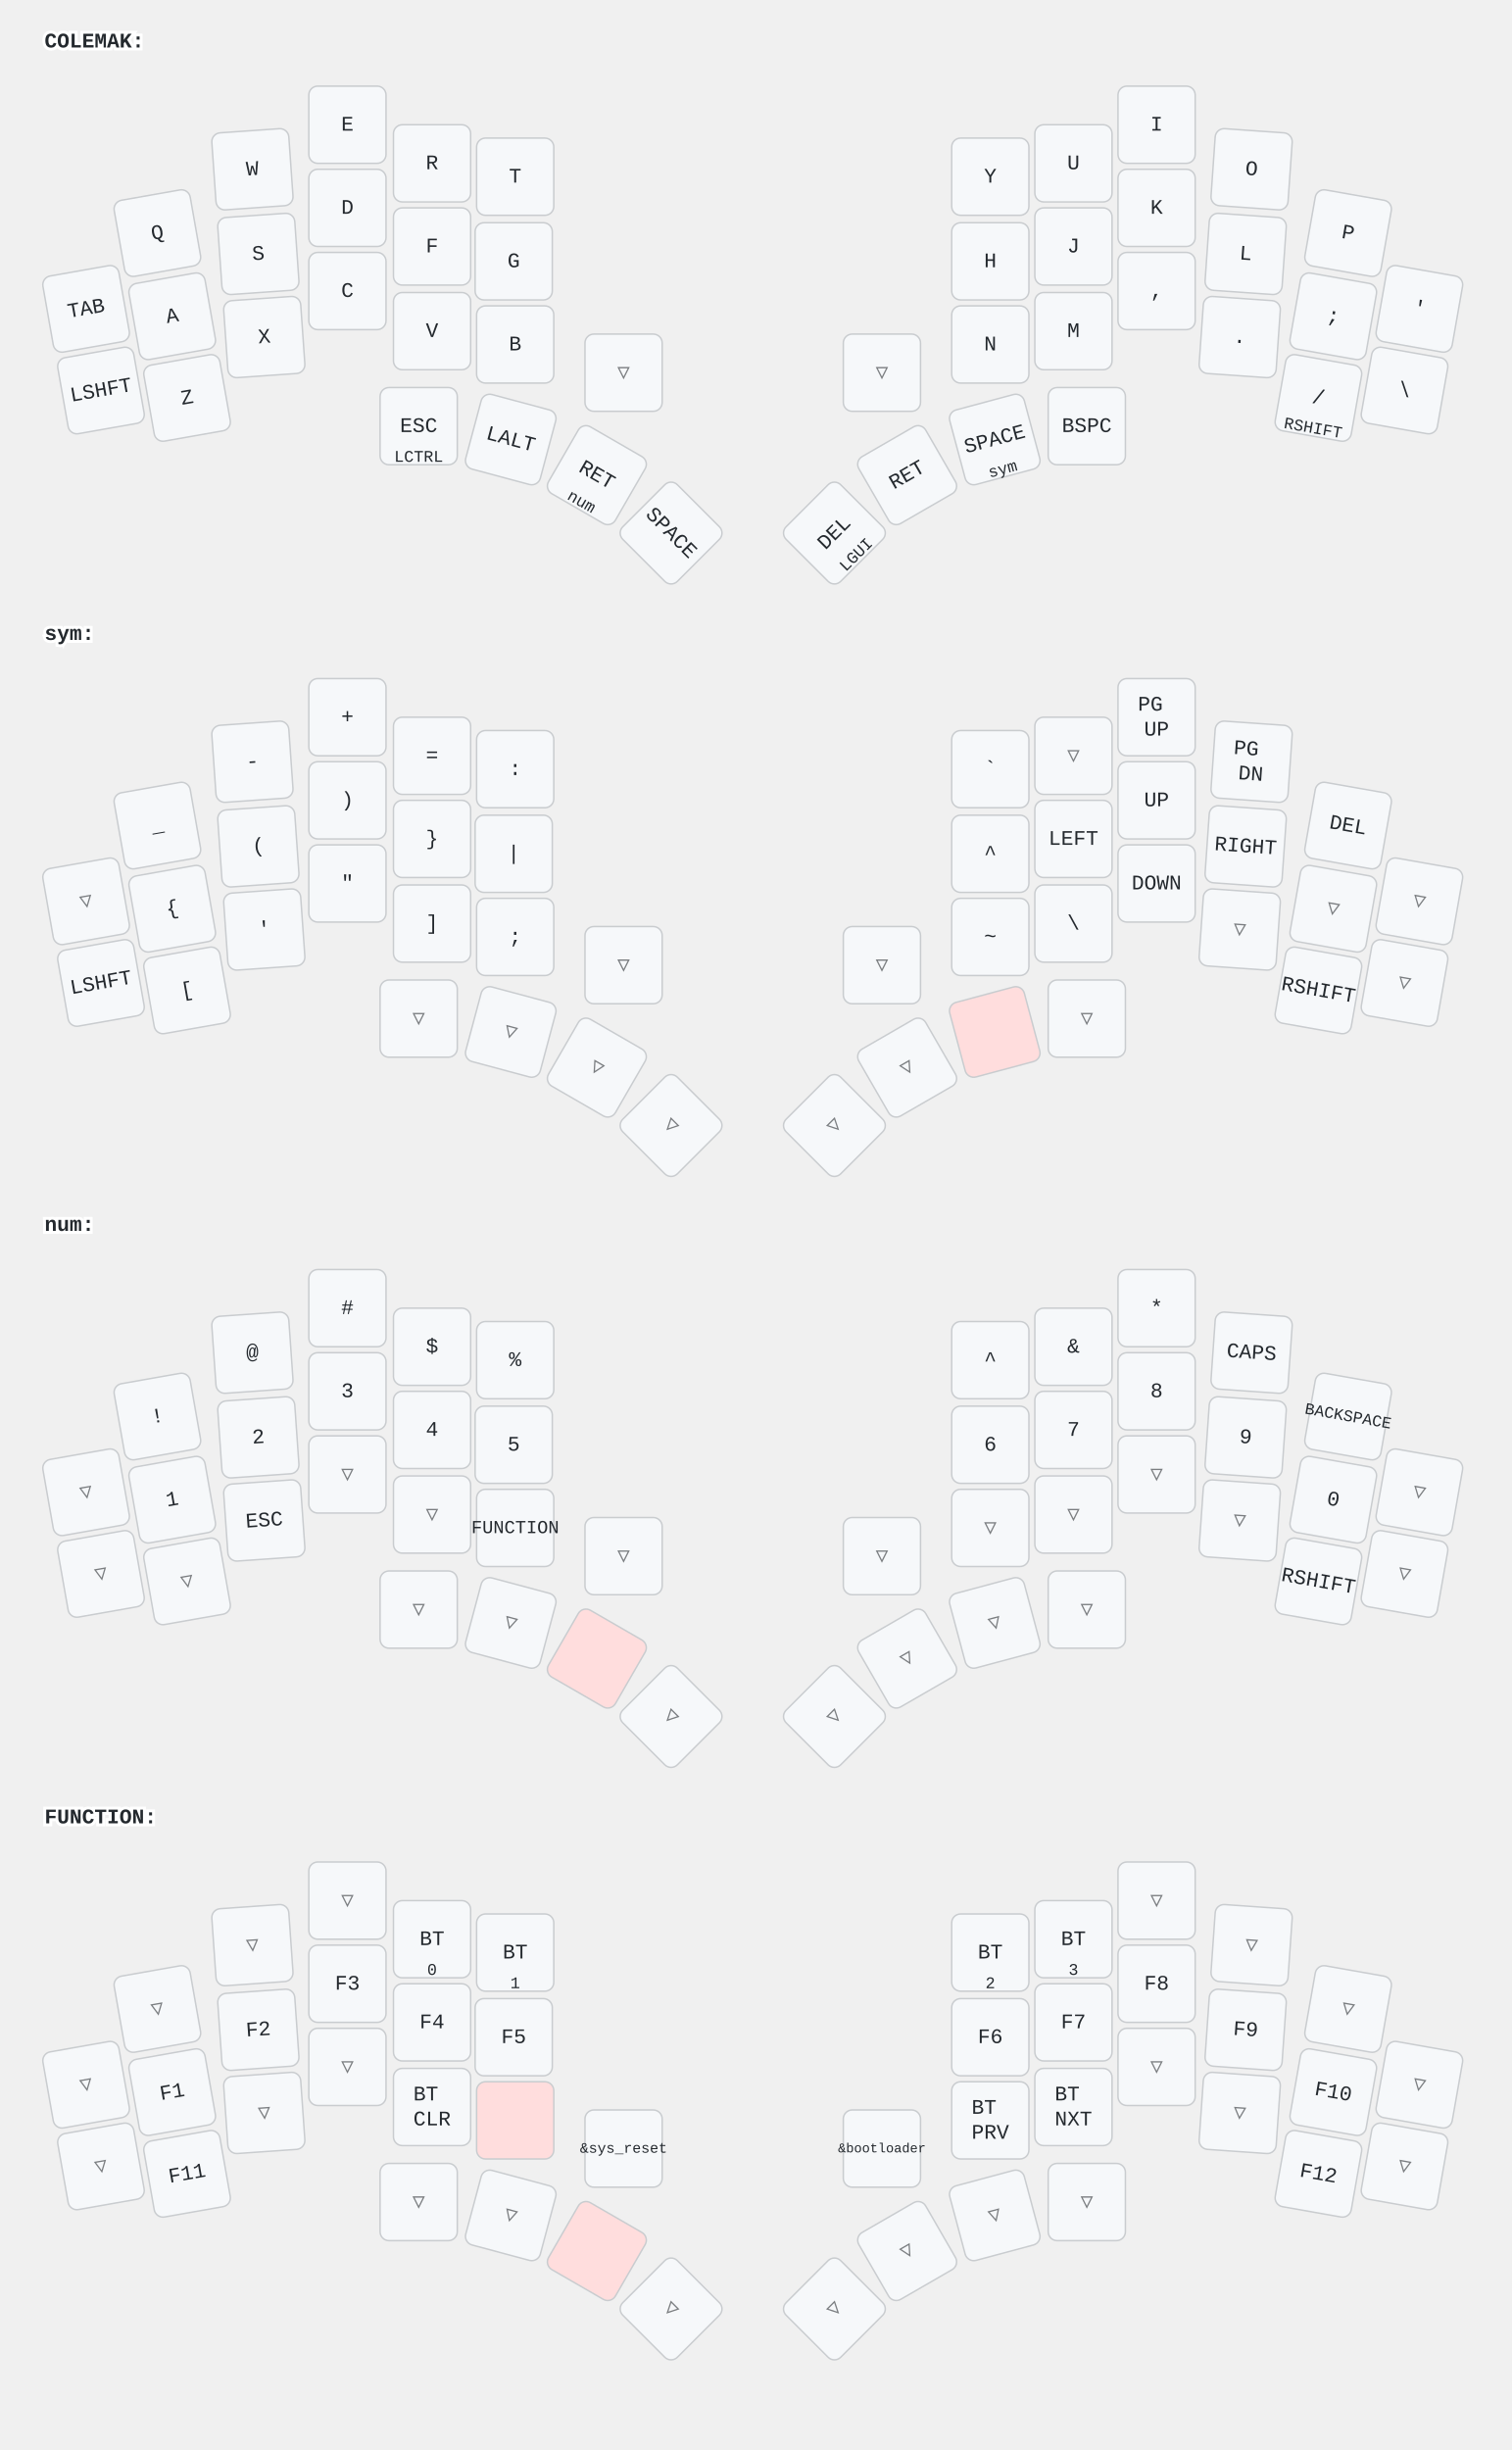
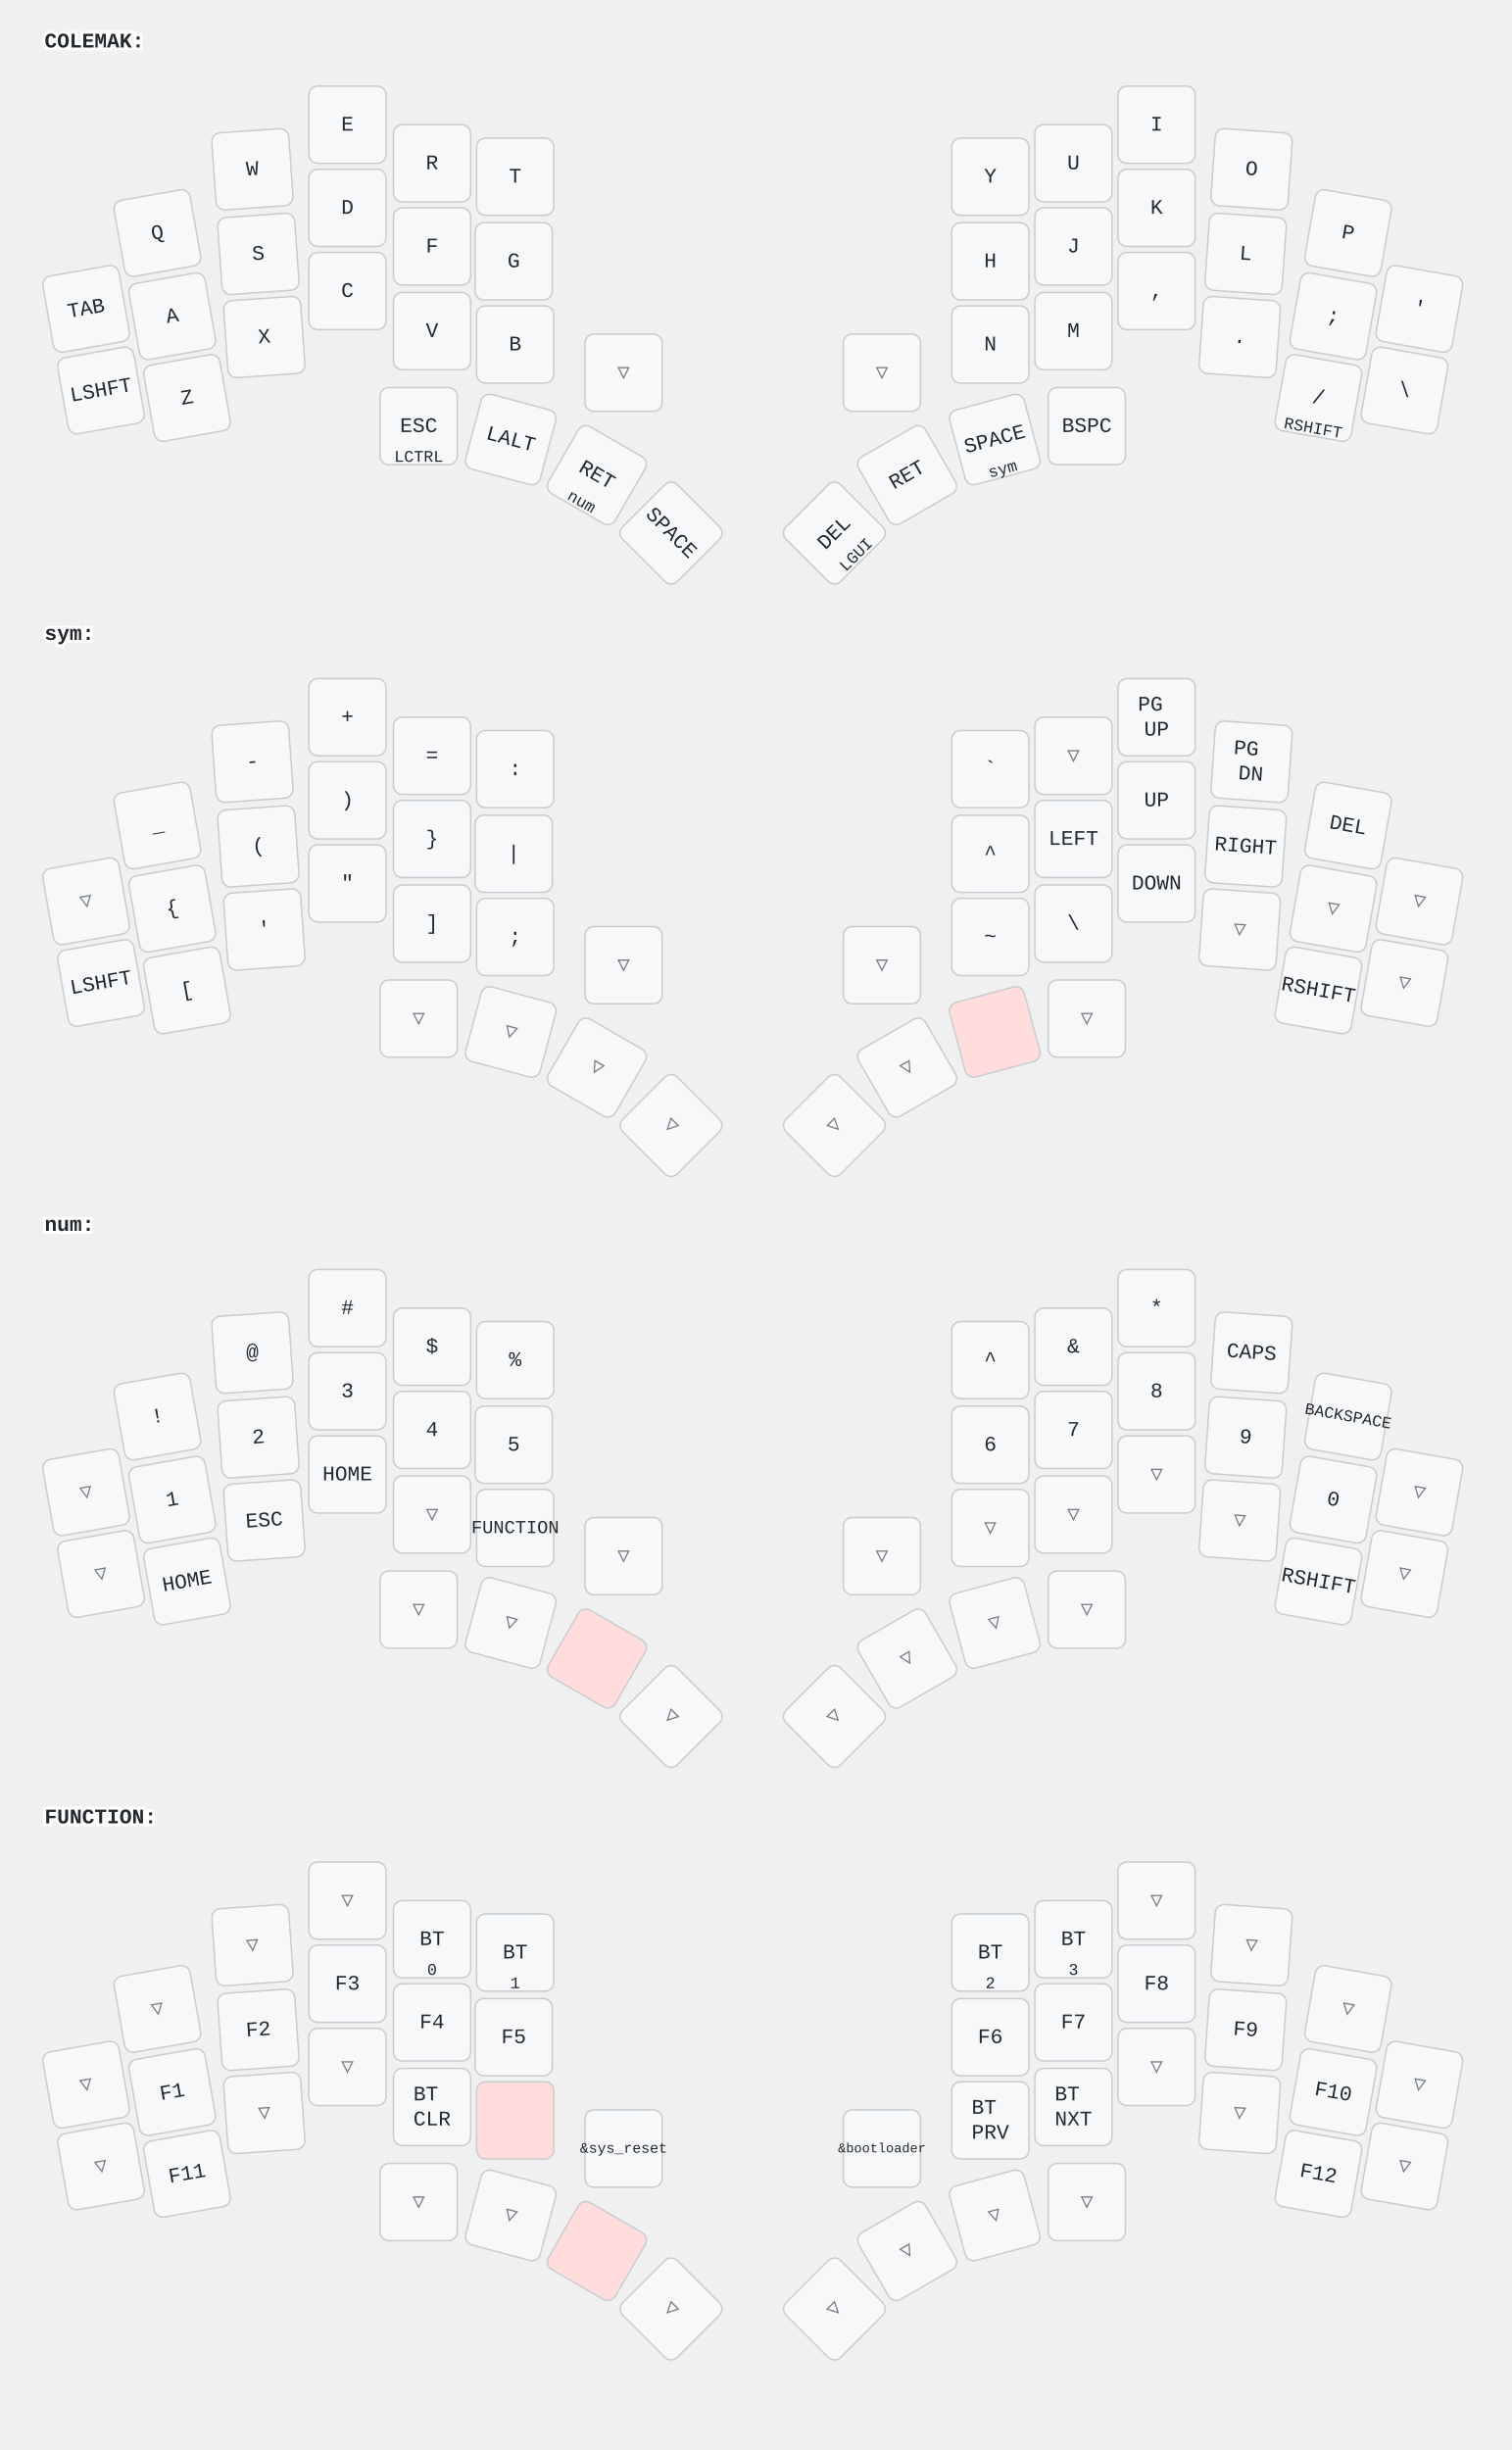
<svg xmlns="http://www.w3.org/2000/svg" width="1018" height="1650" viewBox="0 0 1018 1650" class="keymap">
  <style>/* inherit to force styles through use tags */
svg path {
    fill: inherit;
}

/* font and background color specifications */
svg.keymap {
    font-family: SFMono-Regular,Consolas,Liberation Mono,Menlo,monospace;
    font-size: 14px;
    font-kerning: normal;
    text-rendering: optimizeLegibility;
    fill: #24292e;
}

/* default key styling */
rect.key {
    fill: #f6f8fa;
}

rect.key, rect.combo {
    stroke: #c9cccf;
    stroke-width: 1;
}

/* default key side styling, only used is draw_key_sides is set */
rect.side {
    filter: brightness(90%);
}

/* color accent for combo boxes */
rect.combo, rect.combo-separate {
    fill: #cdf;
}

/* color accent for held keys */
rect.held, rect.combo.held {
    fill: #fdd;
}

/* color accent for ghost (optional) keys */
rect.ghost, rect.combo.ghost {
    stroke-dasharray: 4, 4;
    stroke-width: 2;
}

text {
    text-anchor: middle;
    dominant-baseline: middle;
}

/* styling for layer labels */
text.label {
    font-weight: bold;
    text-anchor: start;
    stroke: white;
    stroke-width: 4;
    paint-order: stroke;
}

/* styling for optional footer */
text.footer {
    text-anchor: end;
    dominant-baseline: auto;
    stroke: white;
    stroke-width: 4;
    paint-order: stroke;
}

/* styling for combo tap, and key hold/shifted label text */
text.combo, text.hold, text.shifted {
    font-size: 11px;
}

text.hold {
    text-anchor: middle;
    dominant-baseline: auto;
}

text.shifted {
    text-anchor: middle;
    dominant-baseline: hanging;
}

/* styling for hold/shifted label text in combo box */
text.combo.hold, text.combo.shifted {
    font-size: 8px;
}

/* lighter symbol for transparent keys */
text.trans {
    fill: #7b7e81;
}

/* styling for combo dendrons */
path.combo {
    stroke-width: 1;
    stroke: gray;
    fill: none;
}

/* Start Tabler Icons Cleanup */
/* cannot use height/width with glyphs */
.icon-tabler &gt; path {
    fill: inherit;
    stroke: inherit;
    stroke-width: 2;
}
/* hide tabler's default box */
.icon-tabler &gt; path[stroke="none"][fill="none"] {
    visibility: hidden;
}
/* End Tabler Icons Cleanup */
</style>
  <g transform="translate(30, 0)" class="layer-COLEMAK">
    <text x="0" y="28" class="label">COLEMAK:</text>
    <g transform="translate(0, 56)">
      <g transform="translate(76, 101) rotate(-10.0)" class="key keypos-0">
        <rect rx="6" ry="6" x="-26" y="-26" width="52" height="52" class="key" />
        <text x="0" y="0" class="key tap">Q</text>
      </g>
      <g transform="translate(140, 58) rotate(-4.0)" class="key keypos-1">
        <rect rx="6" ry="6" x="-26" y="-26" width="52" height="52" class="key" />
        <text x="0" y="0" class="key tap">W</text>
      </g>
      <g transform="translate(204, 28)" class="key keypos-2">
        <rect rx="6" ry="6" x="-26" y="-26" width="52" height="52" class="key" />
        <text x="0" y="0" class="key tap">E</text>
      </g>
      <g transform="translate(261, 54)" class="key keypos-3">
        <rect rx="6" ry="6" x="-26" y="-26" width="52" height="52" class="key" />
        <text x="0" y="0" class="key tap">R</text>
      </g>
      <g transform="translate(317, 63)" class="key keypos-4">
        <rect rx="6" ry="6" x="-26" y="-26" width="52" height="52" class="key" />
        <text x="0" y="0" class="key tap">T</text>
      </g>
      <g transform="translate(637, 63)" class="key keypos-5">
        <rect rx="6" ry="6" x="-26" y="-26" width="52" height="52" class="key" />
        <text x="0" y="0" class="key tap">Y</text>
      </g>
      <g transform="translate(693, 54)" class="key keypos-6">
        <rect rx="6" ry="6" x="-26" y="-26" width="52" height="52" class="key" />
        <text x="0" y="0" class="key tap">U</text>
      </g>
      <g transform="translate(749, 28)" class="key keypos-7">
        <rect rx="6" ry="6" x="-26" y="-26" width="52" height="52" class="key" />
        <text x="0" y="0" class="key tap">I</text>
      </g>
      <g transform="translate(813, 58) rotate(4.0)" class="key keypos-8">
        <rect rx="6" ry="6" x="-26" y="-26" width="52" height="52" class="key" />
        <text x="0" y="0" class="key tap">O</text>
      </g>
      <g transform="translate(878, 101) rotate(10.0)" class="key keypos-9">
        <rect rx="6" ry="6" x="-26" y="-26" width="52" height="52" class="key" />
        <text x="0" y="0" class="key tap">P</text>
      </g>
      <g transform="translate(28, 152) rotate(-10.0)" class="key keypos-10">
        <rect rx="6" ry="6" x="-26" y="-26" width="52" height="52" class="key" />
        <text x="0" y="0" class="key tap">TAB</text>
      </g>
      <g transform="translate(86, 157) rotate(-10.0)" class="key keypos-11">
        <rect rx="6" ry="6" x="-26" y="-26" width="52" height="52" class="key" />
        <text x="0" y="0" class="key tap">A</text>
      </g>
      <g transform="translate(144, 115) rotate(-4.0)" class="key keypos-12">
        <rect rx="6" ry="6" x="-26" y="-26" width="52" height="52" class="key" />
        <text x="0" y="0" class="key tap">S</text>
      </g>
      <g transform="translate(204, 84)" class="key keypos-13">
        <rect rx="6" ry="6" x="-26" y="-26" width="52" height="52" class="key" />
        <text x="0" y="0" class="key tap">D</text>
      </g>
      <g transform="translate(261, 110)" class="key keypos-14">
        <rect rx="6" ry="6" x="-26" y="-26" width="52" height="52" class="key" />
        <text x="0" y="0" class="key tap">F</text>
      </g>
      <g transform="translate(316, 120)" class="key keypos-15">
        <rect rx="6" ry="6" x="-26" y="-26" width="52" height="52" class="key" />
        <text x="0" y="0" class="key tap">G</text>
      </g>
      <g transform="translate(637, 120)" class="key keypos-16">
        <rect rx="6" ry="6" x="-26" y="-26" width="52" height="52" class="key" />
        <text x="0" y="0" class="key tap">H</text>
      </g>
      <g transform="translate(693, 110)" class="key keypos-17">
        <rect rx="6" ry="6" x="-26" y="-26" width="52" height="52" class="key" />
        <text x="0" y="0" class="key tap">J</text>
      </g>
      <g transform="translate(749, 84)" class="key keypos-18">
        <rect rx="6" ry="6" x="-26" y="-26" width="52" height="52" class="key" />
        <text x="0" y="0" class="key tap">K</text>
      </g>
      <g transform="translate(809, 115) rotate(4.0)" class="key keypos-19">
        <rect rx="6" ry="6" x="-26" y="-26" width="52" height="52" class="key" />
        <text x="0" y="0" class="key tap">L</text>
      </g>
      <g transform="translate(868, 157) rotate(10.0)" class="key keypos-20">
        <rect rx="6" ry="6" x="-26" y="-26" width="52" height="52" class="key" />
        <text x="0" y="0" class="key tap">;</text>
      </g>
      <g transform="translate(926, 152) rotate(10.0)" class="key keypos-21">
        <rect rx="6" ry="6" x="-26" y="-26" width="52" height="52" class="key" />
        <text x="0" y="0" class="key tap">'</text>
      </g>
      <g transform="translate(38, 207) rotate(-10.0)" class="key keypos-22">
        <rect rx="6" ry="6" x="-26" y="-26" width="52" height="52" class="key" />
        <text x="0" y="0" class="key tap">LSHFT</text>
      </g>
      <g transform="translate(96, 212) rotate(-10.0)" class="key keypos-23">
        <rect rx="6" ry="6" x="-26" y="-26" width="52" height="52" class="key" />
        <text x="0" y="0" class="key tap">Z</text>
      </g>
      <g transform="translate(148, 171) rotate(-4.0)" class="key keypos-24">
        <rect rx="6" ry="6" x="-26" y="-26" width="52" height="52" class="key" />
        <text x="0" y="0" class="key tap">X</text>
      </g>
      <g transform="translate(204, 140)" class="key keypos-25">
        <rect rx="6" ry="6" x="-26" y="-26" width="52" height="52" class="key" />
        <text x="0" y="0" class="key tap">C</text>
      </g>
      <g transform="translate(261, 167)" class="key keypos-26">
        <rect rx="6" ry="6" x="-26" y="-26" width="52" height="52" class="key" />
        <text x="0" y="0" class="key tap">V</text>
      </g>
      <g transform="translate(317, 176)" class="key keypos-27">
        <rect rx="6" ry="6" x="-26" y="-26" width="52" height="52" class="key" />
        <text x="0" y="0" class="key tap">B</text>
      </g>
      <g transform="translate(390, 195)" class="key trans keypos-28">
        <rect rx="6" ry="6" x="-26" y="-26" width="52" height="52" class="key trans" />
        <text x="0" y="0" class="key trans tap">▽</text>
      </g>
      <g transform="translate(564, 195)" class="key trans keypos-29">
        <rect rx="6" ry="6" x="-26" y="-26" width="52" height="52" class="key trans" />
        <text x="0" y="0" class="key trans tap">▽</text>
      </g>
      <g transform="translate(637, 176)" class="key keypos-30">
        <rect rx="6" ry="6" x="-26" y="-26" width="52" height="52" class="key" />
        <text x="0" y="0" class="key tap">N</text>
      </g>
      <g transform="translate(693, 167)" class="key keypos-31">
        <rect rx="6" ry="6" x="-26" y="-26" width="52" height="52" class="key" />
        <text x="0" y="0" class="key tap">M</text>
      </g>
      <g transform="translate(749, 140)" class="key keypos-32">
        <rect rx="6" ry="6" x="-26" y="-26" width="52" height="52" class="key" />
        <text x="0" y="0" class="key tap">,</text>
      </g>
      <g transform="translate(805, 171) rotate(4.0)" class="key keypos-33">
        <rect rx="6" ry="6" x="-26" y="-26" width="52" height="52" class="key" />
        <text x="0" y="0" class="key tap">.</text>
      </g>
      <g transform="translate(858, 212) rotate(10.0)" class="key keypos-34">
        <rect rx="6" ry="6" x="-26" y="-26" width="52" height="52" class="key" />
        <text x="0" y="0" class="key tap">/</text>
        <text x="0" y="24" class="key hold">RSHIFT</text>
      </g>
      <g transform="translate(916, 207) rotate(10.0)" class="key keypos-35">
        <rect rx="6" ry="6" x="-26" y="-26" width="52" height="52" class="key" />
        <text x="0" y="0" class="key tap">\</text>
      </g>
      <g transform="translate(252, 231)" class="key keypos-36">
        <rect rx="6" ry="6" x="-26" y="-26" width="52" height="52" class="key" />
        <text x="0" y="0" class="key tap">ESC</text>
        <text x="0" y="24" class="key hold">LCTRL</text>
      </g>
      <g transform="translate(314, 240) rotate(15.0)" class="key keypos-37">
        <rect rx="6" ry="6" x="-26" y="-26" width="52" height="52" class="key" />
        <text x="0" y="0" class="key tap">LALT</text>
      </g>
      <g transform="translate(372, 264) rotate(30.0)" class="key keypos-38">
        <rect rx="6" ry="6" x="-26" y="-26" width="52" height="52" class="key" />
        <text x="0" y="0" class="key tap">RET</text>
        <text x="0" y="24" class="key hold">num</text>
      </g>
      <g transform="translate(422, 303) rotate(45.0)" class="key keypos-39">
        <rect rx="6" ry="6" x="-26" y="-26" width="52" height="52" class="key" />
        <text x="0" y="0" class="key tap">SPACE</text>
      </g>
      <g transform="translate(532, 303) rotate(-45.0)" class="key keypos-40">
        <rect rx="6" ry="6" x="-26" y="-26" width="52" height="52" class="key" />
        <text x="0" y="0" class="key tap">DEL</text>
        <text x="0" y="24" class="key hold">LGUI</text>
      </g>
      <g transform="translate(581, 264) rotate(-30.0)" class="key keypos-41">
        <rect rx="6" ry="6" x="-26" y="-26" width="52" height="52" class="key" />
        <text x="0" y="0" class="key tap">RET</text>
      </g>
      <g transform="translate(640, 240) rotate(-15.0)" class="key keypos-42">
        <rect rx="6" ry="6" x="-26" y="-26" width="52" height="52" class="key" />
        <text x="0" y="0" class="key tap">SPACE</text>
        <text x="0" y="24" class="key hold">sym</text>
      </g>
      <g transform="translate(702, 231)" class="key keypos-43">
        <rect rx="6" ry="6" x="-26" y="-26" width="52" height="52" class="key" />
        <text x="0" y="0" class="key tap">BSPC</text>
      </g>
    </g>
  </g>
  <g transform="translate(30, 399)" class="layer-sym">
    <text x="0" y="28" class="label">sym:</text>
    <g transform="translate(0, 56)">
      <g transform="translate(76, 101) rotate(-10.0)" class="key keypos-0">
        <rect rx="6" ry="6" x="-26" y="-26" width="52" height="52" class="key" />
        <text x="0" y="0" class="key tap">_</text>
      </g>
      <g transform="translate(140, 58) rotate(-4.0)" class="key keypos-1">
        <rect rx="6" ry="6" x="-26" y="-26" width="52" height="52" class="key" />
        <text x="0" y="0" class="key tap">-</text>
      </g>
      <g transform="translate(204, 28)" class="key keypos-2">
        <rect rx="6" ry="6" x="-26" y="-26" width="52" height="52" class="key" />
        <text x="0" y="0" class="key tap">+</text>
      </g>
      <g transform="translate(261, 54)" class="key keypos-3">
        <rect rx="6" ry="6" x="-26" y="-26" width="52" height="52" class="key" />
        <text x="0" y="0" class="key tap">=</text>
      </g>
      <g transform="translate(317, 63)" class="key keypos-4">
        <rect rx="6" ry="6" x="-26" y="-26" width="52" height="52" class="key" />
        <text x="0" y="0" class="key tap">:</text>
      </g>
      <g transform="translate(637, 63)" class="key keypos-5">
        <rect rx="6" ry="6" x="-26" y="-26" width="52" height="52" class="key" />
        <text x="0" y="0" class="key tap">`</text>
      </g>
      <g transform="translate(693, 54)" class="key trans keypos-6">
        <rect rx="6" ry="6" x="-26" y="-26" width="52" height="52" class="key trans" />
        <text x="0" y="0" class="key trans tap">▽</text>
      </g>
      <g transform="translate(749, 28)" class="key keypos-7">
        <rect rx="6" ry="6" x="-26" y="-26" width="52" height="52" class="key" />
        <text x="0" y="0" class="key tap">
          <tspan x="0" dy="-0.6em">PG</tspan>
          <tspan x="0" dy="1.2em">UP</tspan>
        </text>
      </g>
      <g transform="translate(813, 58) rotate(4.0)" class="key keypos-8">
        <rect rx="6" ry="6" x="-26" y="-26" width="52" height="52" class="key" />
        <text x="0" y="0" class="key tap">
          <tspan x="0" dy="-0.6em">PG</tspan>
          <tspan x="0" dy="1.2em">DN</tspan>
        </text>
      </g>
      <g transform="translate(878, 101) rotate(10.0)" class="key keypos-9">
        <rect rx="6" ry="6" x="-26" y="-26" width="52" height="52" class="key" />
        <text x="0" y="0" class="key tap">DEL</text>
      </g>
      <g transform="translate(28, 152) rotate(-10.0)" class="key trans keypos-10">
        <rect rx="6" ry="6" x="-26" y="-26" width="52" height="52" class="key trans" />
        <text x="0" y="0" class="key trans tap">▽</text>
      </g>
      <g transform="translate(86, 157) rotate(-10.0)" class="key keypos-11">
        <rect rx="6" ry="6" x="-26" y="-26" width="52" height="52" class="key" />
        <text x="0" y="0" class="key tap">{</text>
      </g>
      <g transform="translate(144, 115) rotate(-4.0)" class="key keypos-12">
        <rect rx="6" ry="6" x="-26" y="-26" width="52" height="52" class="key" />
        <text x="0" y="0" class="key tap">(</text>
      </g>
      <g transform="translate(204, 84)" class="key keypos-13">
        <rect rx="6" ry="6" x="-26" y="-26" width="52" height="52" class="key" />
        <text x="0" y="0" class="key tap">)</text>
      </g>
      <g transform="translate(261, 110)" class="key keypos-14">
        <rect rx="6" ry="6" x="-26" y="-26" width="52" height="52" class="key" />
        <text x="0" y="0" class="key tap">}</text>
      </g>
      <g transform="translate(316, 120)" class="key keypos-15">
        <rect rx="6" ry="6" x="-26" y="-26" width="52" height="52" class="key" />
        <text x="0" y="0" class="key tap">|</text>
      </g>
      <g transform="translate(637, 120)" class="key keypos-16">
        <rect rx="6" ry="6" x="-26" y="-26" width="52" height="52" class="key" />
        <text x="0" y="0" class="key tap">^</text>
      </g>
      <g transform="translate(693, 110)" class="key keypos-17">
        <rect rx="6" ry="6" x="-26" y="-26" width="52" height="52" class="key" />
        <text x="0" y="0" class="key tap">LEFT</text>
      </g>
      <g transform="translate(749, 84)" class="key keypos-18">
        <rect rx="6" ry="6" x="-26" y="-26" width="52" height="52" class="key" />
        <text x="0" y="0" class="key tap">UP</text>
      </g>
      <g transform="translate(809, 115) rotate(4.0)" class="key keypos-19">
        <rect rx="6" ry="6" x="-26" y="-26" width="52" height="52" class="key" />
        <text x="0" y="0" class="key tap">RIGHT</text>
      </g>
      <g transform="translate(868, 157) rotate(10.0)" class="key trans keypos-20">
        <rect rx="6" ry="6" x="-26" y="-26" width="52" height="52" class="key trans" />
        <text x="0" y="0" class="key trans tap">▽</text>
      </g>
      <g transform="translate(926, 152) rotate(10.0)" class="key trans keypos-21">
        <rect rx="6" ry="6" x="-26" y="-26" width="52" height="52" class="key trans" />
        <text x="0" y="0" class="key trans tap">▽</text>
      </g>
      <g transform="translate(38, 207) rotate(-10.0)" class="key keypos-22">
        <rect rx="6" ry="6" x="-26" y="-26" width="52" height="52" class="key" />
        <text x="0" y="0" class="key tap">LSHFT</text>
      </g>
      <g transform="translate(96, 212) rotate(-10.0)" class="key keypos-23">
        <rect rx="6" ry="6" x="-26" y="-26" width="52" height="52" class="key" />
        <text x="0" y="0" class="key tap">[</text>
      </g>
      <g transform="translate(148, 171) rotate(-4.0)" class="key keypos-24">
        <rect rx="6" ry="6" x="-26" y="-26" width="52" height="52" class="key" />
        <text x="0" y="0" class="key tap">'</text>
      </g>
      <g transform="translate(204, 140)" class="key keypos-25">
        <rect rx="6" ry="6" x="-26" y="-26" width="52" height="52" class="key" />
        <text x="0" y="0" class="key tap">"</text>
      </g>
      <g transform="translate(261, 167)" class="key keypos-26">
        <rect rx="6" ry="6" x="-26" y="-26" width="52" height="52" class="key" />
        <text x="0" y="0" class="key tap">]</text>
      </g>
      <g transform="translate(317, 176)" class="key keypos-27">
        <rect rx="6" ry="6" x="-26" y="-26" width="52" height="52" class="key" />
        <text x="0" y="0" class="key tap">;</text>
      </g>
      <g transform="translate(390, 195)" class="key trans keypos-28">
        <rect rx="6" ry="6" x="-26" y="-26" width="52" height="52" class="key trans" />
        <text x="0" y="0" class="key trans tap">▽</text>
      </g>
      <g transform="translate(564, 195)" class="key trans keypos-29">
        <rect rx="6" ry="6" x="-26" y="-26" width="52" height="52" class="key trans" />
        <text x="0" y="0" class="key trans tap">▽</text>
      </g>
      <g transform="translate(637, 176)" class="key keypos-30">
        <rect rx="6" ry="6" x="-26" y="-26" width="52" height="52" class="key" />
        <text x="0" y="0" class="key tap">~</text>
      </g>
      <g transform="translate(693, 167)" class="key keypos-31">
        <rect rx="6" ry="6" x="-26" y="-26" width="52" height="52" class="key" />
        <text x="0" y="0" class="key tap">\</text>
      </g>
      <g transform="translate(749, 140)" class="key keypos-32">
        <rect rx="6" ry="6" x="-26" y="-26" width="52" height="52" class="key" />
        <text x="0" y="0" class="key tap">DOWN</text>
      </g>
      <g transform="translate(805, 171) rotate(4.0)" class="key trans keypos-33">
        <rect rx="6" ry="6" x="-26" y="-26" width="52" height="52" class="key trans" />
        <text x="0" y="0" class="key trans tap">▽</text>
      </g>
      <g transform="translate(858, 212) rotate(10.0)" class="key keypos-34">
        <rect rx="6" ry="6" x="-26" y="-26" width="52" height="52" class="key" />
        <text x="0" y="0" class="key tap">RSHIFT</text>
      </g>
      <g transform="translate(916, 207) rotate(10.0)" class="key trans keypos-35">
        <rect rx="6" ry="6" x="-26" y="-26" width="52" height="52" class="key trans" />
        <text x="0" y="0" class="key trans tap">▽</text>
      </g>
      <g transform="translate(252, 231)" class="key trans keypos-36">
        <rect rx="6" ry="6" x="-26" y="-26" width="52" height="52" class="key trans" />
        <text x="0" y="0" class="key trans tap">▽</text>
      </g>
      <g transform="translate(314, 240) rotate(15.0)" class="key trans keypos-37">
        <rect rx="6" ry="6" x="-26" y="-26" width="52" height="52" class="key trans" />
        <text x="0" y="0" class="key trans tap">▽</text>
      </g>
      <g transform="translate(372, 264) rotate(30.0)" class="key trans keypos-38">
        <rect rx="6" ry="6" x="-26" y="-26" width="52" height="52" class="key trans" />
        <text x="0" y="0" class="key trans tap">▽</text>
      </g>
      <g transform="translate(422, 303) rotate(45.0)" class="key trans keypos-39">
        <rect rx="6" ry="6" x="-26" y="-26" width="52" height="52" class="key trans" />
        <text x="0" y="0" class="key trans tap">▽</text>
      </g>
      <g transform="translate(532, 303) rotate(-45.0)" class="key trans keypos-40">
        <rect rx="6" ry="6" x="-26" y="-26" width="52" height="52" class="key trans" />
        <text x="0" y="0" class="key trans tap">▽</text>
      </g>
      <g transform="translate(581, 264) rotate(-30.0)" class="key trans keypos-41">
        <rect rx="6" ry="6" x="-26" y="-26" width="52" height="52" class="key trans" />
        <text x="0" y="0" class="key trans tap">▽</text>
      </g>
      <g transform="translate(640, 240) rotate(-15.0)" class="key held keypos-42">
        <rect rx="6" ry="6" x="-26" y="-26" width="52" height="52" class="key held" />
      </g>
      <g transform="translate(702, 231)" class="key trans keypos-43">
        <rect rx="6" ry="6" x="-26" y="-26" width="52" height="52" class="key trans" />
        <text x="0" y="0" class="key trans tap">▽</text>
      </g>
    </g>
  </g>
  <g transform="translate(30, 797)" class="layer-num">
    <text x="0" y="28" class="label">num:</text>
    <g transform="translate(0, 56)">
      <g transform="translate(76, 101) rotate(-10.0)" class="key keypos-0">
        <rect rx="6" ry="6" x="-26" y="-26" width="52" height="52" class="key" />
        <text x="0" y="0" class="key tap">!</text>
      </g>
      <g transform="translate(140, 58) rotate(-4.0)" class="key keypos-1">
        <rect rx="6" ry="6" x="-26" y="-26" width="52" height="52" class="key" />
        <text x="0" y="0" class="key tap">@</text>
      </g>
      <g transform="translate(204, 28)" class="key keypos-2">
        <rect rx="6" ry="6" x="-26" y="-26" width="52" height="52" class="key" />
        <text x="0" y="0" class="key tap">#</text>
      </g>
      <g transform="translate(261, 54)" class="key keypos-3">
        <rect rx="6" ry="6" x="-26" y="-26" width="52" height="52" class="key" />
        <text x="0" y="0" class="key tap">$</text>
      </g>
      <g transform="translate(317, 63)" class="key keypos-4">
        <rect rx="6" ry="6" x="-26" y="-26" width="52" height="52" class="key" />
        <text x="0" y="0" class="key tap">%</text>
      </g>
      <g transform="translate(637, 63)" class="key keypos-5">
        <rect rx="6" ry="6" x="-26" y="-26" width="52" height="52" class="key" />
        <text x="0" y="0" class="key tap">^</text>
      </g>
      <g transform="translate(693, 54)" class="key keypos-6">
        <rect rx="6" ry="6" x="-26" y="-26" width="52" height="52" class="key" />
        <text x="0" y="0" class="key tap">&amp;</text>
      </g>
      <g transform="translate(749, 28)" class="key keypos-7">
        <rect rx="6" ry="6" x="-26" y="-26" width="52" height="52" class="key" />
        <text x="0" y="0" class="key tap">*</text>
      </g>
      <g transform="translate(813, 58) rotate(4.0)" class="key keypos-8">
        <rect rx="6" ry="6" x="-26" y="-26" width="52" height="52" class="key" />
        <text x="0" y="0" class="key tap">CAPS</text>
      </g>
      <g transform="translate(878, 101) rotate(10.0)" class="key keypos-9">
        <rect rx="6" ry="6" x="-26" y="-26" width="52" height="52" class="key" />
        <text x="0" y="0" class="key tap">
          <tspan style="font-size: 78%">BACKSPACE</tspan>
        </text>
      </g>
      <g transform="translate(28, 152) rotate(-10.0)" class="key trans keypos-10">
        <rect rx="6" ry="6" x="-26" y="-26" width="52" height="52" class="key trans" />
        <text x="0" y="0" class="key trans tap">▽</text>
      </g>
      <g transform="translate(86, 157) rotate(-10.0)" class="key keypos-11">
        <rect rx="6" ry="6" x="-26" y="-26" width="52" height="52" class="key" />
        <text x="0" y="0" class="key tap">1</text>
      </g>
      <g transform="translate(144, 115) rotate(-4.0)" class="key keypos-12">
        <rect rx="6" ry="6" x="-26" y="-26" width="52" height="52" class="key" />
        <text x="0" y="0" class="key tap">2</text>
      </g>
      <g transform="translate(204, 84)" class="key keypos-13">
        <rect rx="6" ry="6" x="-26" y="-26" width="52" height="52" class="key" />
        <text x="0" y="0" class="key tap">3</text>
      </g>
      <g transform="translate(261, 110)" class="key keypos-14">
        <rect rx="6" ry="6" x="-26" y="-26" width="52" height="52" class="key" />
        <text x="0" y="0" class="key tap">4</text>
      </g>
      <g transform="translate(316, 120)" class="key keypos-15">
        <rect rx="6" ry="6" x="-26" y="-26" width="52" height="52" class="key" />
        <text x="0" y="0" class="key tap">5</text>
      </g>
      <g transform="translate(637, 120)" class="key keypos-16">
        <rect rx="6" ry="6" x="-26" y="-26" width="52" height="52" class="key" />
        <text x="0" y="0" class="key tap">6</text>
      </g>
      <g transform="translate(693, 110)" class="key keypos-17">
        <rect rx="6" ry="6" x="-26" y="-26" width="52" height="52" class="key" />
        <text x="0" y="0" class="key tap">7</text>
      </g>
      <g transform="translate(749, 84)" class="key keypos-18">
        <rect rx="6" ry="6" x="-26" y="-26" width="52" height="52" class="key" />
        <text x="0" y="0" class="key tap">8</text>
      </g>
      <g transform="translate(809, 115) rotate(4.0)" class="key keypos-19">
        <rect rx="6" ry="6" x="-26" y="-26" width="52" height="52" class="key" />
        <text x="0" y="0" class="key tap">9</text>
      </g>
      <g transform="translate(868, 157) rotate(10.0)" class="key keypos-20">
        <rect rx="6" ry="6" x="-26" y="-26" width="52" height="52" class="key" />
        <text x="0" y="0" class="key tap">0</text>
      </g>
      <g transform="translate(926, 152) rotate(10.0)" class="key trans keypos-21">
        <rect rx="6" ry="6" x="-26" y="-26" width="52" height="52" class="key trans" />
        <text x="0" y="0" class="key trans tap">▽</text>
      </g>
      <g transform="translate(38, 207) rotate(-10.0)" class="key trans keypos-22">
        <rect rx="6" ry="6" x="-26" y="-26" width="52" height="52" class="key trans" />
        <text x="0" y="0" class="key trans tap">▽</text>
      </g>
-       <g transform="translate(96, 212) rotate(-10.0)" class="key trans keypos-23">
-         <rect rx="6" ry="6" x="-26" y="-26" width="52" height="52" class="key trans" />
-         <text x="0" y="0" class="key trans tap">▽</text>
+       <g transform="translate(96, 212) rotate(-10.0)" class="key keypos-23">
+         <rect rx="6" ry="6" x="-26" y="-26" width="52" height="52" class="key" />
+         <text x="0" y="0" class="key tap">HOME</text>
      </g>
      <g transform="translate(148, 171) rotate(-4.0)" class="key keypos-24">
        <rect rx="6" ry="6" x="-26" y="-26" width="52" height="52" class="key" />
        <text x="0" y="0" class="key tap">ESC</text>
      </g>
-       <g transform="translate(204, 140)" class="key trans keypos-25">
-         <rect rx="6" ry="6" x="-26" y="-26" width="52" height="52" class="key trans" />
-         <text x="0" y="0" class="key trans tap">▽</text>
+       <g transform="translate(204, 140)" class="key keypos-25">
+         <rect rx="6" ry="6" x="-26" y="-26" width="52" height="52" class="key" />
+         <text x="0" y="0" class="key tap">HOME</text>
      </g>
      <g transform="translate(261, 167)" class="key trans keypos-26">
        <rect rx="6" ry="6" x="-26" y="-26" width="52" height="52" class="key trans" />
        <text x="0" y="0" class="key trans tap">▽</text>
      </g>
      <g transform="translate(317, 176)" class="key keypos-27">
        <rect rx="6" ry="6" x="-26" y="-26" width="52" height="52" class="key" />
        <text x="0" y="0" class="key tap">
          <tspan style="font-size: 88%">FUNCTION</tspan>
        </text>
      </g>
      <g transform="translate(390, 195)" class="key trans keypos-28">
        <rect rx="6" ry="6" x="-26" y="-26" width="52" height="52" class="key trans" />
        <text x="0" y="0" class="key trans tap">▽</text>
      </g>
      <g transform="translate(564, 195)" class="key trans keypos-29">
        <rect rx="6" ry="6" x="-26" y="-26" width="52" height="52" class="key trans" />
        <text x="0" y="0" class="key trans tap">▽</text>
      </g>
      <g transform="translate(637, 176)" class="key trans keypos-30">
        <rect rx="6" ry="6" x="-26" y="-26" width="52" height="52" class="key trans" />
        <text x="0" y="0" class="key trans tap">▽</text>
      </g>
      <g transform="translate(693, 167)" class="key trans keypos-31">
        <rect rx="6" ry="6" x="-26" y="-26" width="52" height="52" class="key trans" />
        <text x="0" y="0" class="key trans tap">▽</text>
      </g>
      <g transform="translate(749, 140)" class="key trans keypos-32">
        <rect rx="6" ry="6" x="-26" y="-26" width="52" height="52" class="key trans" />
        <text x="0" y="0" class="key trans tap">▽</text>
      </g>
      <g transform="translate(805, 171) rotate(4.0)" class="key trans keypos-33">
        <rect rx="6" ry="6" x="-26" y="-26" width="52" height="52" class="key trans" />
        <text x="0" y="0" class="key trans tap">▽</text>
      </g>
      <g transform="translate(858, 212) rotate(10.0)" class="key keypos-34">
        <rect rx="6" ry="6" x="-26" y="-26" width="52" height="52" class="key" />
        <text x="0" y="0" class="key tap">RSHIFT</text>
      </g>
      <g transform="translate(916, 207) rotate(10.0)" class="key trans keypos-35">
        <rect rx="6" ry="6" x="-26" y="-26" width="52" height="52" class="key trans" />
        <text x="0" y="0" class="key trans tap">▽</text>
      </g>
      <g transform="translate(252, 231)" class="key trans keypos-36">
        <rect rx="6" ry="6" x="-26" y="-26" width="52" height="52" class="key trans" />
        <text x="0" y="0" class="key trans tap">▽</text>
      </g>
      <g transform="translate(314, 240) rotate(15.0)" class="key trans keypos-37">
        <rect rx="6" ry="6" x="-26" y="-26" width="52" height="52" class="key trans" />
        <text x="0" y="0" class="key trans tap">▽</text>
      </g>
      <g transform="translate(372, 264) rotate(30.0)" class="key held keypos-38">
        <rect rx="6" ry="6" x="-26" y="-26" width="52" height="52" class="key held" />
      </g>
      <g transform="translate(422, 303) rotate(45.0)" class="key trans keypos-39">
        <rect rx="6" ry="6" x="-26" y="-26" width="52" height="52" class="key trans" />
        <text x="0" y="0" class="key trans tap">▽</text>
      </g>
      <g transform="translate(532, 303) rotate(-45.0)" class="key trans keypos-40">
        <rect rx="6" ry="6" x="-26" y="-26" width="52" height="52" class="key trans" />
        <text x="0" y="0" class="key trans tap">▽</text>
      </g>
      <g transform="translate(581, 264) rotate(-30.0)" class="key trans keypos-41">
        <rect rx="6" ry="6" x="-26" y="-26" width="52" height="52" class="key trans" />
        <text x="0" y="0" class="key trans tap">▽</text>
      </g>
      <g transform="translate(640, 240) rotate(-15.0)" class="key trans keypos-42">
        <rect rx="6" ry="6" x="-26" y="-26" width="52" height="52" class="key trans" />
        <text x="0" y="0" class="key trans tap">▽</text>
      </g>
      <g transform="translate(702, 231)" class="key trans keypos-43">
        <rect rx="6" ry="6" x="-26" y="-26" width="52" height="52" class="key trans" />
        <text x="0" y="0" class="key trans tap">▽</text>
      </g>
    </g>
  </g>
  <g transform="translate(30, 1196)" class="layer-FUNCTION">
    <text x="0" y="28" class="label">FUNCTION:</text>
    <g transform="translate(0, 56)">
      <g transform="translate(76, 101) rotate(-10.0)" class="key trans keypos-0">
        <rect rx="6" ry="6" x="-26" y="-26" width="52" height="52" class="key trans" />
        <text x="0" y="0" class="key trans tap">▽</text>
      </g>
      <g transform="translate(140, 58) rotate(-4.0)" class="key trans keypos-1">
        <rect rx="6" ry="6" x="-26" y="-26" width="52" height="52" class="key trans" />
        <text x="0" y="0" class="key trans tap">▽</text>
      </g>
      <g transform="translate(204, 28)" class="key trans keypos-2">
        <rect rx="6" ry="6" x="-26" y="-26" width="52" height="52" class="key trans" />
        <text x="0" y="0" class="key trans tap">▽</text>
      </g>
      <g transform="translate(261, 54)" class="key keypos-3">
        <rect rx="6" ry="6" x="-26" y="-26" width="52" height="52" class="key" />
        <text x="0" y="0" class="key tap">BT</text>
        <text x="0" y="24" class="key hold">0</text>
      </g>
      <g transform="translate(317, 63)" class="key keypos-4">
        <rect rx="6" ry="6" x="-26" y="-26" width="52" height="52" class="key" />
        <text x="0" y="0" class="key tap">BT</text>
        <text x="0" y="24" class="key hold">1</text>
      </g>
      <g transform="translate(637, 63)" class="key keypos-5">
        <rect rx="6" ry="6" x="-26" y="-26" width="52" height="52" class="key" />
        <text x="0" y="0" class="key tap">BT</text>
        <text x="0" y="24" class="key hold">2</text>
      </g>
      <g transform="translate(693, 54)" class="key keypos-6">
        <rect rx="6" ry="6" x="-26" y="-26" width="52" height="52" class="key" />
        <text x="0" y="0" class="key tap">BT</text>
        <text x="0" y="24" class="key hold">3</text>
      </g>
      <g transform="translate(749, 28)" class="key trans keypos-7">
        <rect rx="6" ry="6" x="-26" y="-26" width="52" height="52" class="key trans" />
        <text x="0" y="0" class="key trans tap">▽</text>
      </g>
      <g transform="translate(813, 58) rotate(4.0)" class="key trans keypos-8">
        <rect rx="6" ry="6" x="-26" y="-26" width="52" height="52" class="key trans" />
        <text x="0" y="0" class="key trans tap">▽</text>
      </g>
      <g transform="translate(878, 101) rotate(10.0)" class="key trans keypos-9">
        <rect rx="6" ry="6" x="-26" y="-26" width="52" height="52" class="key trans" />
        <text x="0" y="0" class="key trans tap">▽</text>
      </g>
      <g transform="translate(28, 152) rotate(-10.0)" class="key trans keypos-10">
        <rect rx="6" ry="6" x="-26" y="-26" width="52" height="52" class="key trans" />
        <text x="0" y="0" class="key trans tap">▽</text>
      </g>
      <g transform="translate(86, 157) rotate(-10.0)" class="key keypos-11">
        <rect rx="6" ry="6" x="-26" y="-26" width="52" height="52" class="key" />
        <text x="0" y="0" class="key tap">F1</text>
      </g>
      <g transform="translate(144, 115) rotate(-4.0)" class="key keypos-12">
        <rect rx="6" ry="6" x="-26" y="-26" width="52" height="52" class="key" />
        <text x="0" y="0" class="key tap">F2</text>
      </g>
      <g transform="translate(204, 84)" class="key keypos-13">
        <rect rx="6" ry="6" x="-26" y="-26" width="52" height="52" class="key" />
        <text x="0" y="0" class="key tap">F3</text>
      </g>
      <g transform="translate(261, 110)" class="key keypos-14">
        <rect rx="6" ry="6" x="-26" y="-26" width="52" height="52" class="key" />
        <text x="0" y="0" class="key tap">F4</text>
      </g>
      <g transform="translate(316, 120)" class="key keypos-15">
        <rect rx="6" ry="6" x="-26" y="-26" width="52" height="52" class="key" />
        <text x="0" y="0" class="key tap">F5</text>
      </g>
      <g transform="translate(637, 120)" class="key keypos-16">
        <rect rx="6" ry="6" x="-26" y="-26" width="52" height="52" class="key" />
        <text x="0" y="0" class="key tap">F6</text>
      </g>
      <g transform="translate(693, 110)" class="key keypos-17">
        <rect rx="6" ry="6" x="-26" y="-26" width="52" height="52" class="key" />
        <text x="0" y="0" class="key tap">F7</text>
      </g>
      <g transform="translate(749, 84)" class="key keypos-18">
        <rect rx="6" ry="6" x="-26" y="-26" width="52" height="52" class="key" />
        <text x="0" y="0" class="key tap">F8</text>
      </g>
      <g transform="translate(809, 115) rotate(4.0)" class="key keypos-19">
        <rect rx="6" ry="6" x="-26" y="-26" width="52" height="52" class="key" />
        <text x="0" y="0" class="key tap">F9</text>
      </g>
      <g transform="translate(868, 157) rotate(10.0)" class="key keypos-20">
        <rect rx="6" ry="6" x="-26" y="-26" width="52" height="52" class="key" />
        <text x="0" y="0" class="key tap">F10</text>
      </g>
      <g transform="translate(926, 152) rotate(10.0)" class="key trans keypos-21">
        <rect rx="6" ry="6" x="-26" y="-26" width="52" height="52" class="key trans" />
        <text x="0" y="0" class="key trans tap">▽</text>
      </g>
      <g transform="translate(38, 207) rotate(-10.0)" class="key trans keypos-22">
        <rect rx="6" ry="6" x="-26" y="-26" width="52" height="52" class="key trans" />
        <text x="0" y="0" class="key trans tap">▽</text>
      </g>
      <g transform="translate(96, 212) rotate(-10.0)" class="key keypos-23">
        <rect rx="6" ry="6" x="-26" y="-26" width="52" height="52" class="key" />
        <text x="0" y="0" class="key tap">F11</text>
      </g>
      <g transform="translate(148, 171) rotate(-4.0)" class="key trans keypos-24">
        <rect rx="6" ry="6" x="-26" y="-26" width="52" height="52" class="key trans" />
        <text x="0" y="0" class="key trans tap">▽</text>
      </g>
      <g transform="translate(204, 140)" class="key trans keypos-25">
        <rect rx="6" ry="6" x="-26" y="-26" width="52" height="52" class="key trans" />
        <text x="0" y="0" class="key trans tap">▽</text>
      </g>
      <g transform="translate(261, 167)" class="key keypos-26">
        <rect rx="6" ry="6" x="-26" y="-26" width="52" height="52" class="key" />
        <text x="0" y="0" class="key tap">
          <tspan x="0" dy="-0.6em">BT</tspan>
          <tspan x="0" dy="1.2em">CLR</tspan>
        </text>
      </g>
      <g transform="translate(317, 176)" class="key held keypos-27">
        <rect rx="6" ry="6" x="-26" y="-26" width="52" height="52" class="key held" />
      </g>
      <g transform="translate(390, 195)" class="key keypos-28">
        <rect rx="6" ry="6" x="-26" y="-26" width="52" height="52" class="key" />
        <text x="0" y="0" class="key tap">
          <tspan style="font-size: 70%">&amp;sys_reset</tspan>
        </text>
      </g>
      <g transform="translate(564, 195)" class="key keypos-29">
        <rect rx="6" ry="6" x="-26" y="-26" width="52" height="52" class="key" />
        <text x="0" y="0" class="key tap">
          <tspan style="font-size: 64%">&amp;bootloader</tspan>
        </text>
      </g>
      <g transform="translate(637, 176)" class="key keypos-30">
        <rect rx="6" ry="6" x="-26" y="-26" width="52" height="52" class="key" />
        <text x="0" y="0" class="key tap">
          <tspan x="0" dy="-0.6em">BT</tspan>
          <tspan x="0" dy="1.2em">PRV</tspan>
        </text>
      </g>
      <g transform="translate(693, 167)" class="key keypos-31">
        <rect rx="6" ry="6" x="-26" y="-26" width="52" height="52" class="key" />
        <text x="0" y="0" class="key tap">
          <tspan x="0" dy="-0.6em">BT</tspan>
          <tspan x="0" dy="1.2em">NXT</tspan>
        </text>
      </g>
      <g transform="translate(749, 140)" class="key trans keypos-32">
        <rect rx="6" ry="6" x="-26" y="-26" width="52" height="52" class="key trans" />
        <text x="0" y="0" class="key trans tap">▽</text>
      </g>
      <g transform="translate(805, 171) rotate(4.0)" class="key trans keypos-33">
        <rect rx="6" ry="6" x="-26" y="-26" width="52" height="52" class="key trans" />
        <text x="0" y="0" class="key trans tap">▽</text>
      </g>
      <g transform="translate(858, 212) rotate(10.0)" class="key keypos-34">
        <rect rx="6" ry="6" x="-26" y="-26" width="52" height="52" class="key" />
        <text x="0" y="0" class="key tap">F12</text>
      </g>
      <g transform="translate(916, 207) rotate(10.0)" class="key trans keypos-35">
        <rect rx="6" ry="6" x="-26" y="-26" width="52" height="52" class="key trans" />
        <text x="0" y="0" class="key trans tap">▽</text>
      </g>
      <g transform="translate(252, 231)" class="key trans keypos-36">
        <rect rx="6" ry="6" x="-26" y="-26" width="52" height="52" class="key trans" />
        <text x="0" y="0" class="key trans tap">▽</text>
      </g>
      <g transform="translate(314, 240) rotate(15.0)" class="key trans keypos-37">
        <rect rx="6" ry="6" x="-26" y="-26" width="52" height="52" class="key trans" />
        <text x="0" y="0" class="key trans tap">▽</text>
      </g>
      <g transform="translate(372, 264) rotate(30.0)" class="key held keypos-38">
        <rect rx="6" ry="6" x="-26" y="-26" width="52" height="52" class="key held" />
      </g>
      <g transform="translate(422, 303) rotate(45.0)" class="key trans keypos-39">
        <rect rx="6" ry="6" x="-26" y="-26" width="52" height="52" class="key trans" />
        <text x="0" y="0" class="key trans tap">▽</text>
      </g>
      <g transform="translate(532, 303) rotate(-45.0)" class="key trans keypos-40">
        <rect rx="6" ry="6" x="-26" y="-26" width="52" height="52" class="key trans" />
        <text x="0" y="0" class="key trans tap">▽</text>
      </g>
      <g transform="translate(581, 264) rotate(-30.0)" class="key trans keypos-41">
        <rect rx="6" ry="6" x="-26" y="-26" width="52" height="52" class="key trans" />
        <text x="0" y="0" class="key trans tap">▽</text>
      </g>
      <g transform="translate(640, 240) rotate(-15.0)" class="key trans keypos-42">
        <rect rx="6" ry="6" x="-26" y="-26" width="52" height="52" class="key trans" />
        <text x="0" y="0" class="key trans tap">▽</text>
      </g>
      <g transform="translate(702, 231)" class="key trans keypos-43">
        <rect rx="6" ry="6" x="-26" y="-26" width="52" height="52" class="key trans" />
        <text x="0" y="0" class="key trans tap">▽</text>
      </g>
    </g>
  </g>
</svg>
